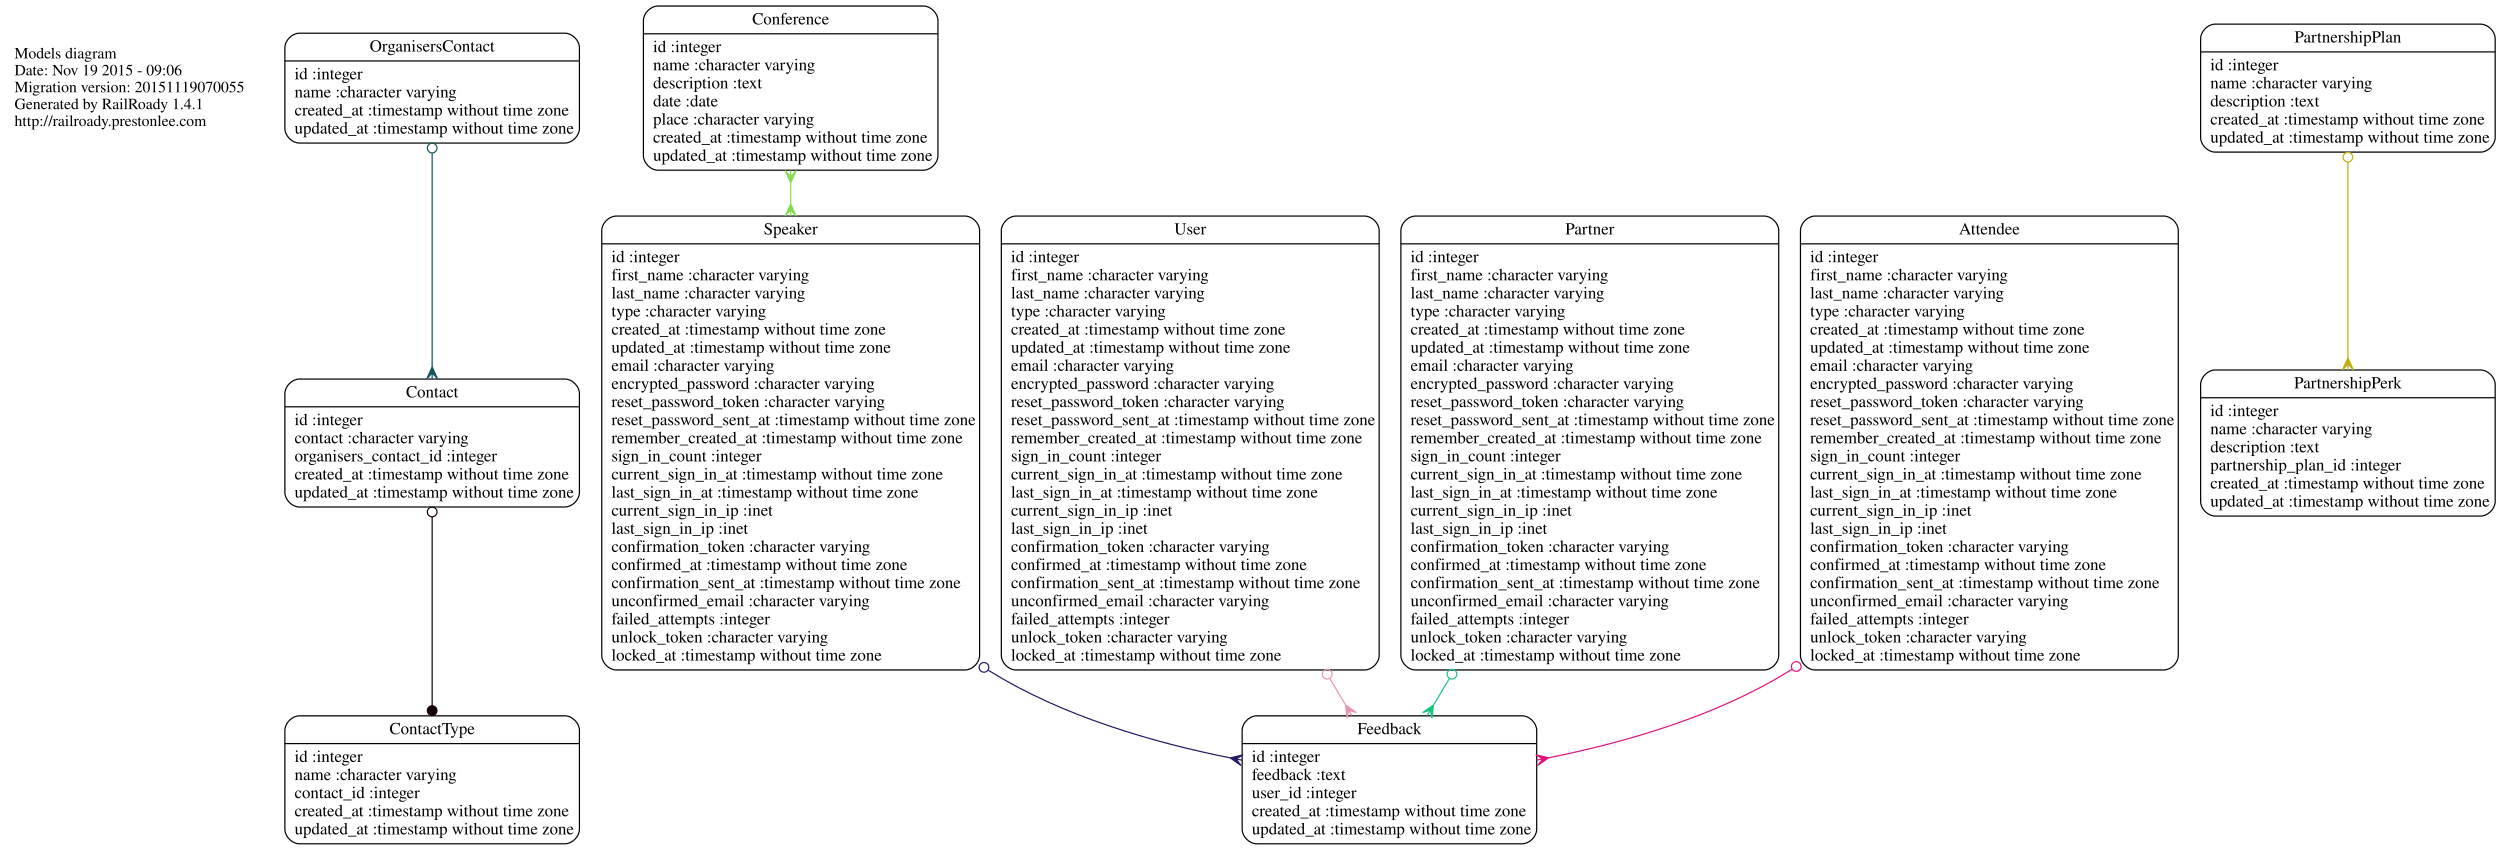
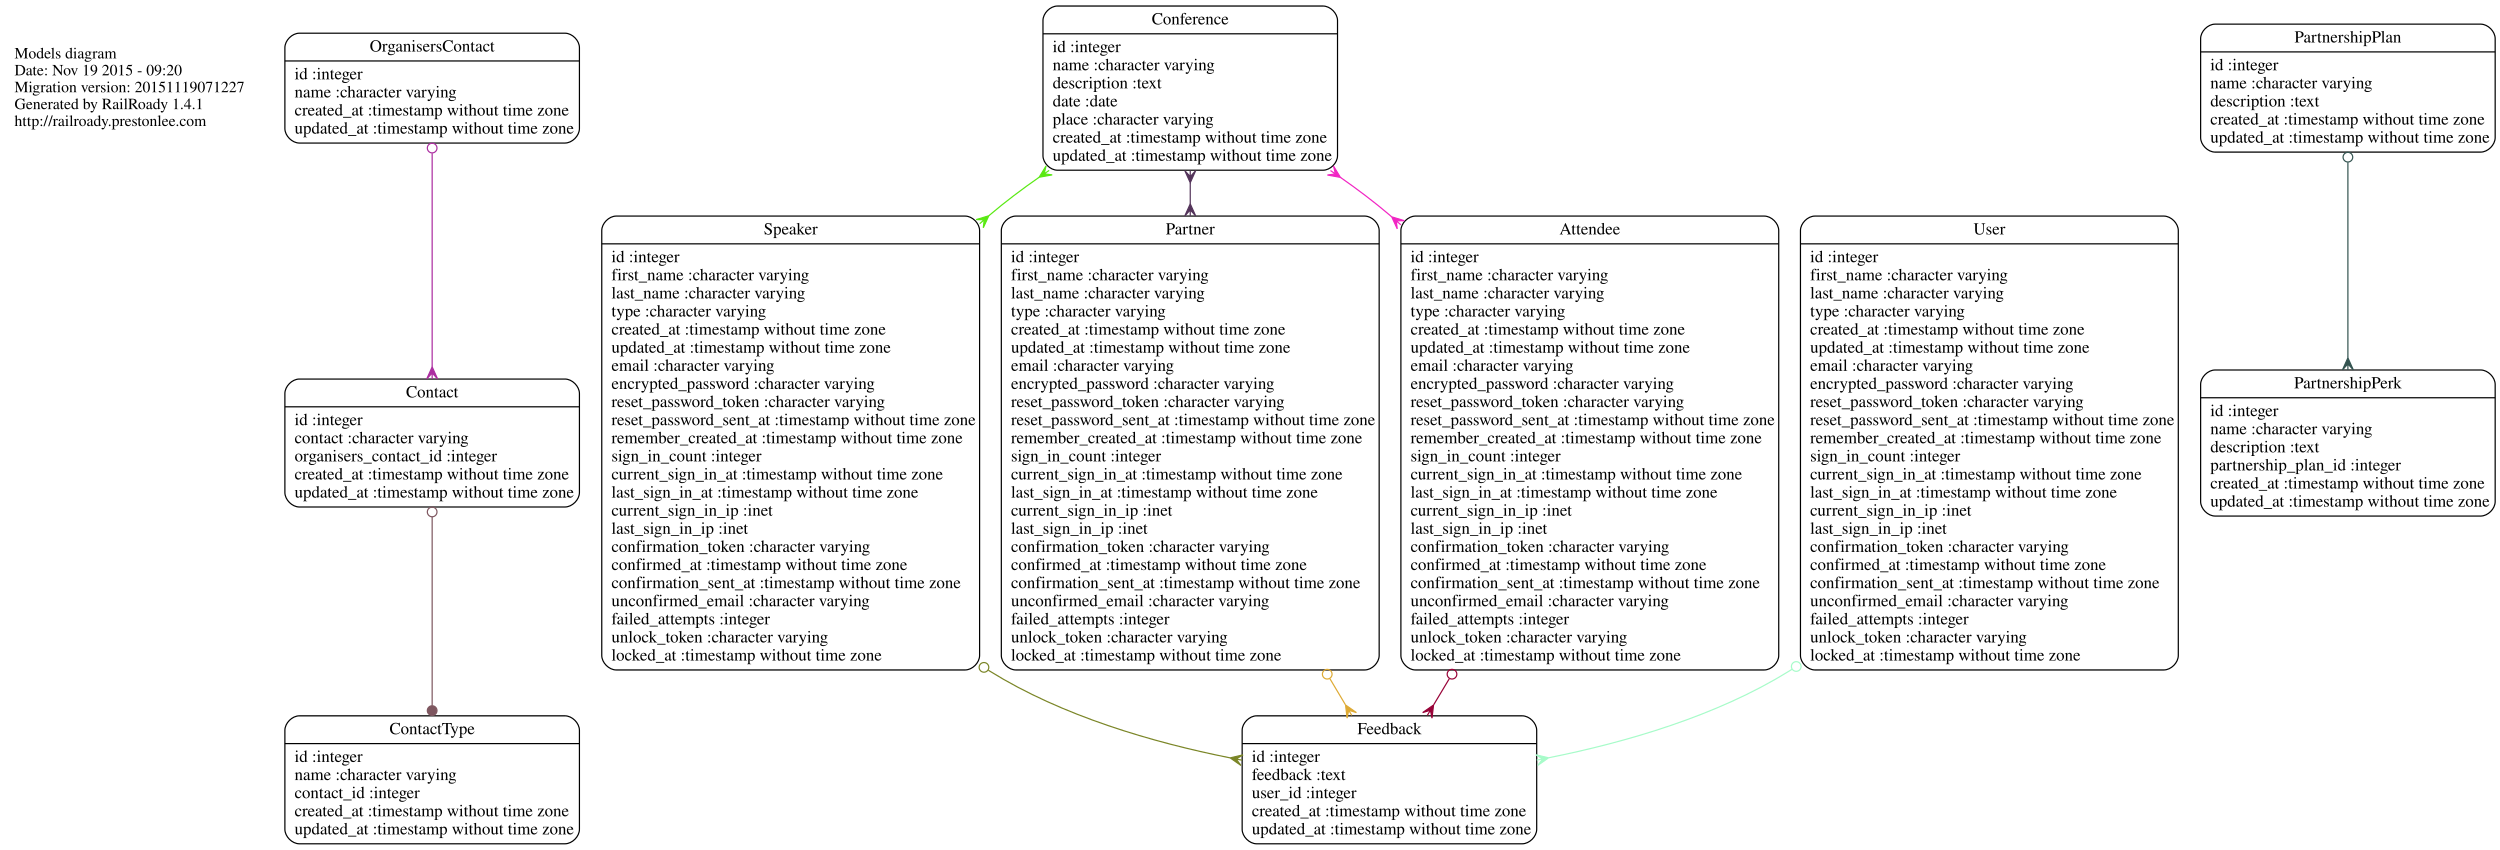
<svg xmlns="http://www.w3.org/2000/svg" width="2071pt" height="704pt" viewBox="0.00 0.00 2071.00 704.00">
  <g id="graph0" class="graph" transform="scale(1 1) rotate(0) translate(4 700)">
    <polygon fill="none" stroke="none" points="-4,4 -4,-700 2067,-700 2067,4 -4,4" />
    <g id="node1" class="node">
      <text text-anchor="start" x="8" y="-651.6" font-family="Times,serif" font-size="13.00">Models diagram</text>
-       <text text-anchor="start" x="8" y="-637.6" font-family="Times,serif" font-size="13.00">Date: Nov 19 2015 - 09:06</text>
-       <text text-anchor="start" x="8" y="-623.6" font-family="Times,serif" font-size="13.00">Migration version: 20151119070055</text>
+       <text text-anchor="start" x="8" y="-637.6" font-family="Times,serif" font-size="13.00">Date: Nov 19 2015 - 09:20</text>
+       <text text-anchor="start" x="8" y="-623.6" font-family="Times,serif" font-size="13.00">Migration version: 20151119071227</text>
      <text text-anchor="start" x="8" y="-609.6" font-family="Times,serif" font-size="13.00">Generated by RailRoady 1.4.1</text>
      <text text-anchor="start" x="8" y="-595.6" font-family="Times,serif" font-size="13.00">http://railroady.prestonlee.com</text>
    </g>
    <g id="node2" class="node">
      <path fill="none" stroke="black" d="M244,-1C244,-1 464,-1 464,-1 470,-1 476,-7 476,-13 476,-13 476,-95 476,-95 476,-101 470,-107 464,-107 464,-107 244,-107 244,-107 238,-107 232,-101 232,-95 232,-95 232,-13 232,-13 232,-7 238,-1 244,-1" />
      <text text-anchor="middle" x="354" y="-91.8" font-family="Times,serif" font-size="14.00">ContactType</text>
      <polyline fill="none" stroke="black" points="232,-84 476,-84 " />
      <text text-anchor="start" x="240" y="-68.8" font-family="Times,serif" font-size="14.00">id :integer</text>
      <text text-anchor="start" x="240" y="-53.8" font-family="Times,serif" font-size="14.00">name :character varying</text>
      <text text-anchor="start" x="240" y="-38.8" font-family="Times,serif" font-size="14.00">contact_id :integer</text>
      <text text-anchor="start" x="240" y="-23.8" font-family="Times,serif" font-size="14.00">created_at :timestamp without time zone</text>
      <text text-anchor="start" x="240" y="-8.8" font-family="Times,serif" font-size="14.00">updated_at :timestamp without time zone</text>
    </g>
    <g id="node3" class="node">
      <path fill="none" stroke="black" d="M244,-280C244,-280 464,-280 464,-280 470,-280 476,-286 476,-292 476,-292 476,-374 476,-374 476,-380 470,-386 464,-386 464,-386 244,-386 244,-386 238,-386 232,-380 232,-374 232,-374 232,-292 232,-292 232,-286 238,-280 244,-280" />
      <text text-anchor="middle" x="354" y="-370.8" font-family="Times,serif" font-size="14.00">Contact</text>
      <polyline fill="none" stroke="black" points="232,-363 476,-363 " />
      <text text-anchor="start" x="240" y="-347.8" font-family="Times,serif" font-size="14.00">id :integer</text>
      <text text-anchor="start" x="240" y="-332.8" font-family="Times,serif" font-size="14.00">contact :character varying</text>
      <text text-anchor="start" x="240" y="-317.8" font-family="Times,serif" font-size="14.00">organisers_contact_id :integer</text>
      <text text-anchor="start" x="240" y="-302.8" font-family="Times,serif" font-size="14.00">created_at :timestamp without time zone</text>
      <text text-anchor="start" x="240" y="-287.8" font-family="Times,serif" font-size="14.00">updated_at :timestamp without time zone</text>
    </g>
    <g id="edge1" class="edge">
-       <path fill="none" stroke="#130108" d="M354,-271.892C354,-225.601 354,-161.888 354,-115.499" />
-       <ellipse fill="none" stroke="#130108" cx="354" cy="-275.898" rx="4" ry="4" />
-       <ellipse fill="#130108" stroke="#130108" cx="354" cy="-111.338" rx="4" ry="4" />
+       <path fill="none" stroke="#7e5760" d="M354,-271.892C354,-225.601 354,-161.888 354,-115.499" />
+       <ellipse fill="none" stroke="#7e5760" cx="354" cy="-275.898" rx="4" ry="4" />
+       <ellipse fill="#7e5760" stroke="#7e5760" cx="354" cy="-111.338" rx="4" ry="4" />
    </g>
    <g id="node4" class="node">
-       <path fill="none" stroke="black" d="M541,-559C541,-559 761,-559 761,-559 767,-559 773,-565 773,-571 773,-571 773,-683 773,-683 773,-689 767,-695 761,-695 761,-695 541,-695 541,-695 535,-695 529,-689 529,-683 529,-683 529,-571 529,-571 529,-565 535,-559 541,-559" />
-       <text text-anchor="middle" x="651" y="-679.8" font-family="Times,serif" font-size="14.00">Conference</text>
-       <polyline fill="none" stroke="black" points="529,-672 773,-672 " />
-       <text text-anchor="start" x="537" y="-656.8" font-family="Times,serif" font-size="14.00">id :integer</text>
-       <text text-anchor="start" x="537" y="-641.8" font-family="Times,serif" font-size="14.00">name :character varying</text>
-       <text text-anchor="start" x="537" y="-626.8" font-family="Times,serif" font-size="14.00">description :text</text>
-       <text text-anchor="start" x="537" y="-611.8" font-family="Times,serif" font-size="14.00">date :date</text>
-       <text text-anchor="start" x="537" y="-596.8" font-family="Times,serif" font-size="14.00">place :character varying</text>
-       <text text-anchor="start" x="537" y="-581.8" font-family="Times,serif" font-size="14.00">created_at :timestamp without time zone</text>
-       <text text-anchor="start" x="537" y="-566.8" font-family="Times,serif" font-size="14.00">updated_at :timestamp without time zone</text>
+       <path fill="none" stroke="black" d="M872,-559C872,-559 1092,-559 1092,-559 1098,-559 1104,-565 1104,-571 1104,-571 1104,-683 1104,-683 1104,-689 1098,-695 1092,-695 1092,-695 872,-695 872,-695 866,-695 860,-689 860,-683 860,-683 860,-571 860,-571 860,-565 866,-559 872,-559" />
+       <text text-anchor="middle" x="982" y="-679.8" font-family="Times,serif" font-size="14.00">Conference</text>
+       <polyline fill="none" stroke="black" points="860,-672 1104,-672 " />
+       <text text-anchor="start" x="868" y="-656.8" font-family="Times,serif" font-size="14.00">id :integer</text>
+       <text text-anchor="start" x="868" y="-641.8" font-family="Times,serif" font-size="14.00">name :character varying</text>
+       <text text-anchor="start" x="868" y="-626.8" font-family="Times,serif" font-size="14.00">description :text</text>
+       <text text-anchor="start" x="868" y="-611.8" font-family="Times,serif" font-size="14.00">date :date</text>
+       <text text-anchor="start" x="868" y="-596.8" font-family="Times,serif" font-size="14.00">place :character varying</text>
+       <text text-anchor="start" x="868" y="-581.8" font-family="Times,serif" font-size="14.00">created_at :timestamp without time zone</text>
+       <text text-anchor="start" x="868" y="-566.8" font-family="Times,serif" font-size="14.00">updated_at :timestamp without time zone</text>
    </g>
    <g id="node6" class="node">
      <path fill="none" stroke="black" d="M506.5,-145C506.5,-145 795.5,-145 795.5,-145 801.5,-145 807.5,-151 807.5,-157 807.5,-157 807.5,-509 807.5,-509 807.5,-515 801.5,-521 795.5,-521 795.5,-521 506.5,-521 506.5,-521 500.5,-521 494.5,-515 494.5,-509 494.5,-509 494.5,-157 494.5,-157 494.5,-151 500.5,-145 506.5,-145" />
      <text text-anchor="middle" x="651" y="-505.8" font-family="Times,serif" font-size="14.00">Speaker</text>
      <polyline fill="none" stroke="black" points="494.5,-498 807.5,-498 " />
      <text text-anchor="start" x="502.5" y="-482.8" font-family="Times,serif" font-size="14.00">id :integer</text>
      <text text-anchor="start" x="502.5" y="-467.8" font-family="Times,serif" font-size="14.00">first_name :character varying</text>
      <text text-anchor="start" x="502.5" y="-452.8" font-family="Times,serif" font-size="14.00">last_name :character varying</text>
      <text text-anchor="start" x="502.5" y="-437.8" font-family="Times,serif" font-size="14.00">type :character varying</text>
      <text text-anchor="start" x="502.5" y="-422.8" font-family="Times,serif" font-size="14.00">created_at :timestamp without time zone</text>
      <text text-anchor="start" x="502.5" y="-407.8" font-family="Times,serif" font-size="14.00">updated_at :timestamp without time zone</text>
      <text text-anchor="start" x="502.5" y="-392.8" font-family="Times,serif" font-size="14.00">email :character varying</text>
      <text text-anchor="start" x="502.5" y="-377.8" font-family="Times,serif" font-size="14.00">encrypted_password :character varying</text>
      <text text-anchor="start" x="502.5" y="-362.8" font-family="Times,serif" font-size="14.00">reset_password_token :character varying</text>
      <text text-anchor="start" x="502.5" y="-347.8" font-family="Times,serif" font-size="14.00">reset_password_sent_at :timestamp without time zone</text>
      <text text-anchor="start" x="502.5" y="-332.8" font-family="Times,serif" font-size="14.00">remember_created_at :timestamp without time zone</text>
      <text text-anchor="start" x="502.5" y="-317.8" font-family="Times,serif" font-size="14.00">sign_in_count :integer</text>
      <text text-anchor="start" x="502.5" y="-302.8" font-family="Times,serif" font-size="14.00">current_sign_in_at :timestamp without time zone</text>
      <text text-anchor="start" x="502.5" y="-287.8" font-family="Times,serif" font-size="14.00">last_sign_in_at :timestamp without time zone</text>
      <text text-anchor="start" x="502.5" y="-272.8" font-family="Times,serif" font-size="14.00">current_sign_in_ip :inet</text>
      <text text-anchor="start" x="502.5" y="-257.8" font-family="Times,serif" font-size="14.00">last_sign_in_ip :inet</text>
      <text text-anchor="start" x="502.5" y="-242.8" font-family="Times,serif" font-size="14.00">confirmation_token :character varying</text>
      <text text-anchor="start" x="502.5" y="-227.8" font-family="Times,serif" font-size="14.00">confirmed_at :timestamp without time zone</text>
      <text text-anchor="start" x="502.5" y="-212.8" font-family="Times,serif" font-size="14.00">confirmation_sent_at :timestamp without time zone</text>
      <text text-anchor="start" x="502.5" y="-197.8" font-family="Times,serif" font-size="14.00">unconfirmed_email :character varying</text>
      <text text-anchor="start" x="502.5" y="-182.8" font-family="Times,serif" font-size="14.00">failed_attempts :integer</text>
      <text text-anchor="start" x="502.5" y="-167.8" font-family="Times,serif" font-size="14.00">unlock_token :character varying</text>
      <text text-anchor="start" x="502.5" y="-152.8" font-family="Times,serif" font-size="14.00">locked_at :timestamp without time zone</text>
    </g>
-     <g id="edge2" class="edge">
-       <path fill="none" stroke="#85dc50" d="M651,-548.548C651,-542.927 651,-537.13 651,-531.204" />
-       <polygon fill="#85dc50" stroke="#85dc50" points="651,-548.643 646.5,-558.643 651,-553.643 651,-558.643 651,-558.643 651,-558.643 651,-553.643 655.5,-558.643 651,-548.643 651,-548.643" />
-       <polygon fill="#85dc50" stroke="#85dc50" points="651,-531.118 655.5,-521.118 651,-526.118 651,-521.118 651,-521.118 651,-521.118 651,-526.118 646.5,-521.118 651,-531.118 651,-531.118" />
-     </g>
-     <g id="node5" class="node">
+     <g id="edge4" class="edge">
+       <path fill="none" stroke="#59e912" d="M856.724,-553.096C842.55,-543.234 828.665,-532.778 816,-522 815.736,-521.776 815.473,-521.551 815.209,-521.326" />
+       <polygon fill="#59e912" stroke="#59e912" points="856.848,-553.181 862.554,-562.545 860.972,-556.007 865.097,-558.833 865.097,-558.833 865.097,-558.833 860.972,-556.007 867.64,-555.121 856.848,-553.181 856.848,-553.181" />
+       <polygon fill="#59e912" stroke="#59e912" points="815.124,-521.252 810.539,-511.291 811.354,-517.968 807.584,-514.684 807.584,-514.684 807.584,-514.684 811.354,-517.968 804.628,-518.077 815.124,-521.252 815.124,-521.252" />
+     </g>
+     <g id="node10" class="node">
      <path fill="none" stroke="black" d="M837.5,-145C837.5,-145 1126.5,-145 1126.5,-145 1132.5,-145 1138.5,-151 1138.5,-157 1138.5,-157 1138.5,-509 1138.5,-509 1138.5,-515 1132.5,-521 1126.5,-521 1126.5,-521 837.5,-521 837.5,-521 831.5,-521 825.5,-515 825.5,-509 825.5,-509 825.5,-157 825.5,-157 825.5,-151 831.5,-145 837.5,-145" />
-       <text text-anchor="middle" x="982" y="-505.8" font-family="Times,serif" font-size="14.00">User</text>
+       <text text-anchor="middle" x="982" y="-505.8" font-family="Times,serif" font-size="14.00">Partner</text>
      <polyline fill="none" stroke="black" points="825.5,-498 1138.5,-498 " />
      <text text-anchor="start" x="833.5" y="-482.8" font-family="Times,serif" font-size="14.00">id :integer</text>
      <text text-anchor="start" x="833.5" y="-467.8" font-family="Times,serif" font-size="14.00">first_name :character varying</text>
      <text text-anchor="start" x="833.5" y="-452.8" font-family="Times,serif" font-size="14.00">last_name :character varying</text>
      <text text-anchor="start" x="833.5" y="-437.8" font-family="Times,serif" font-size="14.00">type :character varying</text>
      <text text-anchor="start" x="833.5" y="-422.8" font-family="Times,serif" font-size="14.00">created_at :timestamp without time zone</text>
      <text text-anchor="start" x="833.5" y="-407.8" font-family="Times,serif" font-size="14.00">updated_at :timestamp without time zone</text>
      <text text-anchor="start" x="833.5" y="-392.8" font-family="Times,serif" font-size="14.00">email :character varying</text>
      <text text-anchor="start" x="833.5" y="-377.8" font-family="Times,serif" font-size="14.00">encrypted_password :character varying</text>
      <text text-anchor="start" x="833.5" y="-362.8" font-family="Times,serif" font-size="14.00">reset_password_token :character varying</text>
      <text text-anchor="start" x="833.5" y="-347.8" font-family="Times,serif" font-size="14.00">reset_password_sent_at :timestamp without time zone</text>
      <text text-anchor="start" x="833.5" y="-332.8" font-family="Times,serif" font-size="14.00">remember_created_at :timestamp without time zone</text>
      <text text-anchor="start" x="833.5" y="-317.8" font-family="Times,serif" font-size="14.00">sign_in_count :integer</text>
      <text text-anchor="start" x="833.5" y="-302.8" font-family="Times,serif" font-size="14.00">current_sign_in_at :timestamp without time zone</text>
      <text text-anchor="start" x="833.5" y="-287.8" font-family="Times,serif" font-size="14.00">last_sign_in_at :timestamp without time zone</text>
      <text text-anchor="start" x="833.5" y="-272.8" font-family="Times,serif" font-size="14.00">current_sign_in_ip :inet</text>
      <text text-anchor="start" x="833.5" y="-257.8" font-family="Times,serif" font-size="14.00">last_sign_in_ip :inet</text>
      <text text-anchor="start" x="833.5" y="-242.8" font-family="Times,serif" font-size="14.00">confirmation_token :character varying</text>
      <text text-anchor="start" x="833.5" y="-227.8" font-family="Times,serif" font-size="14.00">confirmed_at :timestamp without time zone</text>
      <text text-anchor="start" x="833.5" y="-212.8" font-family="Times,serif" font-size="14.00">confirmation_sent_at :timestamp without time zone</text>
      <text text-anchor="start" x="833.5" y="-197.8" font-family="Times,serif" font-size="14.00">unconfirmed_email :character varying</text>
      <text text-anchor="start" x="833.5" y="-182.8" font-family="Times,serif" font-size="14.00">failed_attempts :integer</text>
      <text text-anchor="start" x="833.5" y="-167.8" font-family="Times,serif" font-size="14.00">unlock_token :character varying</text>
      <text text-anchor="start" x="833.5" y="-152.8" font-family="Times,serif" font-size="14.00">locked_at :timestamp without time zone</text>
    </g>
-     <g id="node8" class="node">
-       <path fill="none" stroke="black" d="M1037,-1C1037,-1 1257,-1 1257,-1 1263,-1 1269,-7 1269,-13 1269,-13 1269,-95 1269,-95 1269,-101 1263,-107 1257,-107 1257,-107 1037,-107 1037,-107 1031,-107 1025,-101 1025,-95 1025,-95 1025,-13 1025,-13 1025,-7 1031,-1 1037,-1" />
-       <text text-anchor="middle" x="1147" y="-91.8" font-family="Times,serif" font-size="14.00">Feedback</text>
-       <polyline fill="none" stroke="black" points="1025,-84 1269,-84 " />
-       <text text-anchor="start" x="1033" y="-68.8" font-family="Times,serif" font-size="14.00">id :integer</text>
-       <text text-anchor="start" x="1033" y="-53.8" font-family="Times,serif" font-size="14.00">feedback :text</text>
-       <text text-anchor="start" x="1033" y="-38.8" font-family="Times,serif" font-size="14.00">user_id :integer</text>
-       <text text-anchor="start" x="1033" y="-23.8" font-family="Times,serif" font-size="14.00">created_at :timestamp without time zone</text>
-       <text text-anchor="start" x="1033" y="-8.8" font-family="Times,serif" font-size="14.00">updated_at :timestamp without time zone</text>
-     </g>
    <g id="edge3" class="edge">
-       <path fill="none" stroke="#e695ae" d="M1097.69,-137.776C1102.11,-130.365 1106.37,-123.209 1110.42,-116.417" />
-       <ellipse fill="none" stroke="#e695ae" cx="1095.48" cy="-141.497" rx="4" ry="4" />
-       <polygon fill="#e695ae" stroke="#e695ae" points="1110.68,-115.98 1119.66,-109.692 1113.23,-111.685 1115.79,-107.389 1115.79,-107.389 1115.79,-107.389 1113.23,-111.685 1111.93,-105.086 1110.68,-115.98 1110.68,-115.98" />
-     </g>
-     <g id="edge4" class="edge">
-       <path fill="none" stroke="#241963" d="M814.705,-144.811C815.136,-144.539 815.568,-144.269 816,-144 875.83,-106.776 951.131,-84.945 1014.79,-72.233" />
-       <ellipse fill="none" stroke="#241963" cx="811.116" cy="-147.153" rx="4" ry="4" />
-       <polygon fill="#241963" stroke="#241963" points="1015.09,-72.176 1025.76,-74.688 1019.99,-71.223 1024.9,-70.27 1024.9,-70.27 1024.9,-70.27 1019.99,-71.223 1024.04,-65.852 1015.09,-72.176 1015.09,-72.176" />
-     </g>
-     <g id="node7" class="node">
-       <path fill="none" stroke="black" d="M1831,-574C1831,-574 2051,-574 2051,-574 2057,-574 2063,-580 2063,-586 2063,-586 2063,-668 2063,-668 2063,-674 2057,-680 2051,-680 2051,-680 1831,-680 1831,-680 1825,-680 1819,-674 1819,-668 1819,-668 1819,-586 1819,-586 1819,-580 1825,-574 1831,-574" />
-       <text text-anchor="middle" x="1941" y="-664.8" font-family="Times,serif" font-size="14.00">PartnershipPlan</text>
-       <polyline fill="none" stroke="black" points="1819,-657 2063,-657 " />
-       <text text-anchor="start" x="1827" y="-641.8" font-family="Times,serif" font-size="14.00">id :integer</text>
-       <text text-anchor="start" x="1827" y="-626.8" font-family="Times,serif" font-size="14.00">name :character varying</text>
-       <text text-anchor="start" x="1827" y="-611.8" font-family="Times,serif" font-size="14.00">description :text</text>
-       <text text-anchor="start" x="1827" y="-596.8" font-family="Times,serif" font-size="14.00">created_at :timestamp without time zone</text>
-       <text text-anchor="start" x="1827" y="-581.8" font-family="Times,serif" font-size="14.00">updated_at :timestamp without time zone</text>
-     </g>
-     <g id="node11" class="node">
-       <path fill="none" stroke="black" d="M1831,-272.5C1831,-272.5 2051,-272.5 2051,-272.5 2057,-272.5 2063,-278.5 2063,-284.5 2063,-284.5 2063,-381.5 2063,-381.5 2063,-387.5 2057,-393.5 2051,-393.5 2051,-393.5 1831,-393.5 1831,-393.5 1825,-393.5 1819,-387.5 1819,-381.5 1819,-381.5 1819,-284.5 1819,-284.5 1819,-278.5 1825,-272.5 1831,-272.5" />
-       <text text-anchor="middle" x="1941" y="-378.3" font-family="Times,serif" font-size="14.00">PartnershipPerk</text>
-       <polyline fill="none" stroke="black" points="1819,-370.5 2063,-370.5 " />
-       <text text-anchor="start" x="1827" y="-355.3" font-family="Times,serif" font-size="14.00">id :integer</text>
-       <text text-anchor="start" x="1827" y="-340.3" font-family="Times,serif" font-size="14.00">name :character varying</text>
-       <text text-anchor="start" x="1827" y="-325.3" font-family="Times,serif" font-size="14.00">description :text</text>
-       <text text-anchor="start" x="1827" y="-310.3" font-family="Times,serif" font-size="14.00">partnership_plan_id :integer</text>
-       <text text-anchor="start" x="1827" y="-295.3" font-family="Times,serif" font-size="14.00">created_at :timestamp without time zone</text>
-       <text text-anchor="start" x="1827" y="-280.3" font-family="Times,serif" font-size="14.00">updated_at :timestamp without time zone</text>
-     </g>
-     <g id="edge5" class="edge">
-       <path fill="none" stroke="#beaf0b" d="M1941,-565.58C1941,-518.516 1941,-453.113 1941,-403.812" />
-       <ellipse fill="none" stroke="#beaf0b" cx="1941" cy="-569.796" rx="4" ry="4" />
-       <polygon fill="#beaf0b" stroke="#beaf0b" points="1941,-403.549 1945.5,-393.548 1941,-398.549 1941,-393.549 1941,-393.549 1941,-393.549 1941,-398.549 1936.5,-393.549 1941,-403.549 1941,-403.549" />
-     </g>
-     <g id="node9" class="node">
-       <path fill="none" stroke="black" d="M244,-581.5C244,-581.5 464,-581.5 464,-581.5 470,-581.5 476,-587.5 476,-593.5 476,-593.5 476,-660.5 476,-660.5 476,-666.5 470,-672.5 464,-672.5 464,-672.5 244,-672.5 244,-672.5 238,-672.5 232,-666.5 232,-660.5 232,-660.5 232,-593.5 232,-593.5 232,-587.5 238,-581.5 244,-581.5" />
-       <text text-anchor="middle" x="354" y="-657.3" font-family="Times,serif" font-size="14.00">OrganisersContact</text>
-       <polyline fill="none" stroke="black" points="232,-649.5 476,-649.5 " />
-       <text text-anchor="start" x="240" y="-634.3" font-family="Times,serif" font-size="14.00">id :integer</text>
-       <text text-anchor="start" x="240" y="-619.3" font-family="Times,serif" font-size="14.00">name :character varying</text>
-       <text text-anchor="start" x="240" y="-604.3" font-family="Times,serif" font-size="14.00">created_at :timestamp without time zone</text>
-       <text text-anchor="start" x="240" y="-589.3" font-family="Times,serif" font-size="14.00">updated_at :timestamp without time zone</text>
-     </g>
-     <g id="edge6" class="edge">
-       <path fill="none" stroke="#14545f" d="M354,-573.067C354,-523.32 354,-448.851 354,-396.27" />
-       <ellipse fill="none" stroke="#14545f" cx="354" cy="-577.334" rx="4" ry="4" />
-       <polygon fill="#14545f" stroke="#14545f" points="354,-396.06 358.5,-386.06 354,-391.06 354,-386.06 354,-386.06 354,-386.06 354,-391.06 349.5,-386.06 354,-396.06 354,-396.06" />
-     </g>
-     <g id="node10" class="node">
+       <path fill="none" stroke="#54345a" d="M982,-548.548C982,-542.927 982,-537.13 982,-531.204" />
+       <polygon fill="#54345a" stroke="#54345a" points="982,-548.643 977.5,-558.643 982,-553.643 982,-558.643 982,-558.643 982,-558.643 982,-553.643 986.5,-558.643 982,-548.643 982,-548.643" />
+       <polygon fill="#54345a" stroke="#54345a" points="982,-531.118 986.5,-521.118 982,-526.118 982,-521.118 982,-521.118 982,-521.118 982,-526.118 977.5,-521.118 982,-531.118 982,-531.118" />
+     </g>
+     <g id="node12" class="node">
      <path fill="none" stroke="black" d="M1168.5,-145C1168.5,-145 1457.5,-145 1457.5,-145 1463.5,-145 1469.5,-151 1469.5,-157 1469.5,-157 1469.5,-509 1469.5,-509 1469.5,-515 1463.5,-521 1457.5,-521 1457.5,-521 1168.5,-521 1168.5,-521 1162.5,-521 1156.5,-515 1156.5,-509 1156.5,-509 1156.5,-157 1156.5,-157 1156.5,-151 1162.5,-145 1168.5,-145" />
-       <text text-anchor="middle" x="1313" y="-505.8" font-family="Times,serif" font-size="14.00">Partner</text>
+       <text text-anchor="middle" x="1313" y="-505.8" font-family="Times,serif" font-size="14.00">Attendee</text>
      <polyline fill="none" stroke="black" points="1156.5,-498 1469.5,-498 " />
      <text text-anchor="start" x="1164.5" y="-482.8" font-family="Times,serif" font-size="14.00">id :integer</text>
      <text text-anchor="start" x="1164.5" y="-467.8" font-family="Times,serif" font-size="14.00">first_name :character varying</text>
      <text text-anchor="start" x="1164.5" y="-452.8" font-family="Times,serif" font-size="14.00">last_name :character varying</text>
      <text text-anchor="start" x="1164.5" y="-437.8" font-family="Times,serif" font-size="14.00">type :character varying</text>
      <text text-anchor="start" x="1164.5" y="-422.8" font-family="Times,serif" font-size="14.00">created_at :timestamp without time zone</text>
      <text text-anchor="start" x="1164.5" y="-407.8" font-family="Times,serif" font-size="14.00">updated_at :timestamp without time zone</text>
      <text text-anchor="start" x="1164.5" y="-392.8" font-family="Times,serif" font-size="14.00">email :character varying</text>
      <text text-anchor="start" x="1164.5" y="-377.8" font-family="Times,serif" font-size="14.00">encrypted_password :character varying</text>
      <text text-anchor="start" x="1164.5" y="-362.8" font-family="Times,serif" font-size="14.00">reset_password_token :character varying</text>
      <text text-anchor="start" x="1164.5" y="-347.8" font-family="Times,serif" font-size="14.00">reset_password_sent_at :timestamp without time zone</text>
      <text text-anchor="start" x="1164.5" y="-332.8" font-family="Times,serif" font-size="14.00">remember_created_at :timestamp without time zone</text>
      <text text-anchor="start" x="1164.5" y="-317.8" font-family="Times,serif" font-size="14.00">sign_in_count :integer</text>
      <text text-anchor="start" x="1164.5" y="-302.8" font-family="Times,serif" font-size="14.00">current_sign_in_at :timestamp without time zone</text>
      <text text-anchor="start" x="1164.5" y="-287.8" font-family="Times,serif" font-size="14.00">last_sign_in_at :timestamp without time zone</text>
      <text text-anchor="start" x="1164.5" y="-272.8" font-family="Times,serif" font-size="14.00">current_sign_in_ip :inet</text>
      <text text-anchor="start" x="1164.5" y="-257.8" font-family="Times,serif" font-size="14.00">last_sign_in_ip :inet</text>
      <text text-anchor="start" x="1164.5" y="-242.8" font-family="Times,serif" font-size="14.00">confirmation_token :character varying</text>
      <text text-anchor="start" x="1164.5" y="-227.8" font-family="Times,serif" font-size="14.00">confirmed_at :timestamp without time zone</text>
      <text text-anchor="start" x="1164.5" y="-212.8" font-family="Times,serif" font-size="14.00">confirmation_sent_at :timestamp without time zone</text>
      <text text-anchor="start" x="1164.5" y="-197.8" font-family="Times,serif" font-size="14.00">unconfirmed_email :character varying</text>
      <text text-anchor="start" x="1164.5" y="-182.8" font-family="Times,serif" font-size="14.00">failed_attempts :integer</text>
      <text text-anchor="start" x="1164.5" y="-167.8" font-family="Times,serif" font-size="14.00">unlock_token :character varying</text>
      <text text-anchor="start" x="1164.5" y="-152.8" font-family="Times,serif" font-size="14.00">locked_at :timestamp without time zone</text>
    </g>
-     <g id="edge7" class="edge">
-       <path fill="none" stroke="#18c37f" d="M1196.61,-137.776C1192.16,-130.365 1187.88,-123.209 1183.81,-116.417" />
-       <ellipse fill="none" stroke="#18c37f" cx="1198.84" cy="-141.503" rx="4" ry="4" />
-       <polygon fill="#18c37f" stroke="#18c37f" points="1183.54,-115.967 1182.26,-105.076 1180.97,-111.678 1178.4,-107.389 1178.4,-107.389 1178.4,-107.389 1180.97,-111.678 1174.54,-109.702 1183.54,-115.967 1183.54,-115.967" />
-     </g>
-     <g id="node12" class="node">
+     <g id="edge2" class="edge">
+       <path fill="none" stroke="#f125c3" d="M1106.48,-553.001C1120.57,-543.156 1134.39,-532.73 1147,-522 1147.59,-521.497 1148.18,-520.993 1148.77,-520.486" />
+       <polygon fill="#f125c3" stroke="#f125c3" points="1106.39,-553.062 1095.6,-555.022 1102.27,-555.896 1098.15,-558.73 1098.15,-558.73 1098.15,-558.73 1102.27,-555.896 1100.7,-562.437 1106.39,-553.062 1106.39,-553.062" />
+       <polygon fill="#f125c3" stroke="#f125c3" points="1148.9,-520.37 1159.39,-517.175 1152.67,-517.079 1156.43,-513.787 1156.43,-513.787 1156.43,-513.787 1152.67,-517.079 1153.47,-510.4 1148.9,-520.37 1148.9,-520.37" />
+     </g>
+     <g id="node5" class="node">
      <path fill="none" stroke="black" d="M1499.5,-145C1499.5,-145 1788.5,-145 1788.5,-145 1794.5,-145 1800.5,-151 1800.5,-157 1800.5,-157 1800.5,-509 1800.5,-509 1800.5,-515 1794.5,-521 1788.5,-521 1788.5,-521 1499.5,-521 1499.5,-521 1493.5,-521 1487.5,-515 1487.5,-509 1487.5,-509 1487.5,-157 1487.5,-157 1487.5,-151 1493.5,-145 1499.5,-145" />
-       <text text-anchor="middle" x="1644" y="-505.8" font-family="Times,serif" font-size="14.00">Attendee</text>
+       <text text-anchor="middle" x="1644" y="-505.8" font-family="Times,serif" font-size="14.00">User</text>
      <polyline fill="none" stroke="black" points="1487.5,-498 1800.5,-498 " />
      <text text-anchor="start" x="1495.5" y="-482.8" font-family="Times,serif" font-size="14.00">id :integer</text>
      <text text-anchor="start" x="1495.5" y="-467.8" font-family="Times,serif" font-size="14.00">first_name :character varying</text>
      <text text-anchor="start" x="1495.5" y="-452.8" font-family="Times,serif" font-size="14.00">last_name :character varying</text>
      <text text-anchor="start" x="1495.5" y="-437.8" font-family="Times,serif" font-size="14.00">type :character varying</text>
      <text text-anchor="start" x="1495.5" y="-422.8" font-family="Times,serif" font-size="14.00">created_at :timestamp without time zone</text>
      <text text-anchor="start" x="1495.5" y="-407.8" font-family="Times,serif" font-size="14.00">updated_at :timestamp without time zone</text>
      <text text-anchor="start" x="1495.5" y="-392.8" font-family="Times,serif" font-size="14.00">email :character varying</text>
      <text text-anchor="start" x="1495.5" y="-377.8" font-family="Times,serif" font-size="14.00">encrypted_password :character varying</text>
      <text text-anchor="start" x="1495.5" y="-362.8" font-family="Times,serif" font-size="14.00">reset_password_token :character varying</text>
      <text text-anchor="start" x="1495.5" y="-347.8" font-family="Times,serif" font-size="14.00">reset_password_sent_at :timestamp without time zone</text>
      <text text-anchor="start" x="1495.5" y="-332.8" font-family="Times,serif" font-size="14.00">remember_created_at :timestamp without time zone</text>
      <text text-anchor="start" x="1495.5" y="-317.8" font-family="Times,serif" font-size="14.00">sign_in_count :integer</text>
      <text text-anchor="start" x="1495.5" y="-302.8" font-family="Times,serif" font-size="14.00">current_sign_in_at :timestamp without time zone</text>
      <text text-anchor="start" x="1495.5" y="-287.8" font-family="Times,serif" font-size="14.00">last_sign_in_at :timestamp without time zone</text>
      <text text-anchor="start" x="1495.5" y="-272.8" font-family="Times,serif" font-size="14.00">current_sign_in_ip :inet</text>
      <text text-anchor="start" x="1495.5" y="-257.8" font-family="Times,serif" font-size="14.00">last_sign_in_ip :inet</text>
      <text text-anchor="start" x="1495.5" y="-242.8" font-family="Times,serif" font-size="14.00">confirmation_token :character varying</text>
      <text text-anchor="start" x="1495.5" y="-227.8" font-family="Times,serif" font-size="14.00">confirmed_at :timestamp without time zone</text>
      <text text-anchor="start" x="1495.5" y="-212.8" font-family="Times,serif" font-size="14.00">confirmation_sent_at :timestamp without time zone</text>
      <text text-anchor="start" x="1495.5" y="-197.8" font-family="Times,serif" font-size="14.00">unconfirmed_email :character varying</text>
      <text text-anchor="start" x="1495.5" y="-182.8" font-family="Times,serif" font-size="14.00">failed_attempts :integer</text>
      <text text-anchor="start" x="1495.5" y="-167.8" font-family="Times,serif" font-size="14.00">unlock_token :character varying</text>
      <text text-anchor="start" x="1495.5" y="-152.8" font-family="Times,serif" font-size="14.00">locked_at :timestamp without time zone</text>
    </g>
+     <g id="node8" class="node">
+       <path fill="none" stroke="black" d="M1037,-1C1037,-1 1257,-1 1257,-1 1263,-1 1269,-7 1269,-13 1269,-13 1269,-95 1269,-95 1269,-101 1263,-107 1257,-107 1257,-107 1037,-107 1037,-107 1031,-107 1025,-101 1025,-95 1025,-95 1025,-13 1025,-13 1025,-7 1031,-1 1037,-1" />
+       <text text-anchor="middle" x="1147" y="-91.8" font-family="Times,serif" font-size="14.00">Feedback</text>
+       <polyline fill="none" stroke="black" points="1025,-84 1269,-84 " />
+       <text text-anchor="start" x="1033" y="-68.8" font-family="Times,serif" font-size="14.00">id :integer</text>
+       <text text-anchor="start" x="1033" y="-53.8" font-family="Times,serif" font-size="14.00">feedback :text</text>
+       <text text-anchor="start" x="1033" y="-38.8" font-family="Times,serif" font-size="14.00">user_id :integer</text>
+       <text text-anchor="start" x="1033" y="-23.8" font-family="Times,serif" font-size="14.00">created_at :timestamp without time zone</text>
+       <text text-anchor="start" x="1033" y="-8.8" font-family="Times,serif" font-size="14.00">updated_at :timestamp without time zone</text>
+     </g>
+     <g id="edge5" class="edge">
+       <path fill="none" stroke="#a7fbc9" d="M1480.65,-145.664C1479.77,-145.103 1478.88,-144.549 1478,-144 1418.11,-106.865 1342.81,-85.042 1279.16,-72.311" />
+       <ellipse fill="none" stroke="#a7fbc9" cx="1484.01" cy="-147.879" rx="4" ry="4" />
+       <polygon fill="#a7fbc9" stroke="#a7fbc9" points="1278.87,-72.254 1269.91,-65.927 1273.96,-71.299 1269.05,-70.344 1269.05,-70.344 1269.05,-70.344 1273.96,-71.299 1268.19,-74.762 1278.87,-72.254 1278.87,-72.254" />
+     </g>
+     <g id="edge6" class="edge">
+       <path fill="none" stroke="#7a8526" d="M814.705,-144.811C815.136,-144.539 815.568,-144.269 816,-144 875.83,-106.776 951.131,-84.945 1014.79,-72.233" />
+       <ellipse fill="none" stroke="#7a8526" cx="811.116" cy="-147.153" rx="4" ry="4" />
+       <polygon fill="#7a8526" stroke="#7a8526" points="1015.09,-72.176 1025.76,-74.688 1019.99,-71.223 1024.9,-70.27 1024.9,-70.27 1024.9,-70.27 1019.99,-71.223 1024.04,-65.852 1015.09,-72.176 1015.09,-72.176" />
+     </g>
+     <g id="node7" class="node">
+       <path fill="none" stroke="black" d="M1831,-574C1831,-574 2051,-574 2051,-574 2057,-574 2063,-580 2063,-586 2063,-586 2063,-668 2063,-668 2063,-674 2057,-680 2051,-680 2051,-680 1831,-680 1831,-680 1825,-680 1819,-674 1819,-668 1819,-668 1819,-586 1819,-586 1819,-580 1825,-574 1831,-574" />
+       <text text-anchor="middle" x="1941" y="-664.8" font-family="Times,serif" font-size="14.00">PartnershipPlan</text>
+       <polyline fill="none" stroke="black" points="1819,-657 2063,-657 " />
+       <text text-anchor="start" x="1827" y="-641.8" font-family="Times,serif" font-size="14.00">id :integer</text>
+       <text text-anchor="start" x="1827" y="-626.8" font-family="Times,serif" font-size="14.00">name :character varying</text>
+       <text text-anchor="start" x="1827" y="-611.8" font-family="Times,serif" font-size="14.00">description :text</text>
+       <text text-anchor="start" x="1827" y="-596.8" font-family="Times,serif" font-size="14.00">created_at :timestamp without time zone</text>
+       <text text-anchor="start" x="1827" y="-581.8" font-family="Times,serif" font-size="14.00">updated_at :timestamp without time zone</text>
+     </g>
+     <g id="node11" class="node">
+       <path fill="none" stroke="black" d="M1831,-272.5C1831,-272.5 2051,-272.5 2051,-272.5 2057,-272.5 2063,-278.5 2063,-284.5 2063,-284.5 2063,-381.5 2063,-381.5 2063,-387.5 2057,-393.5 2051,-393.5 2051,-393.5 1831,-393.5 1831,-393.5 1825,-393.5 1819,-387.5 1819,-381.5 1819,-381.5 1819,-284.5 1819,-284.5 1819,-278.5 1825,-272.5 1831,-272.5" />
+       <text text-anchor="middle" x="1941" y="-378.3" font-family="Times,serif" font-size="14.00">PartnershipPerk</text>
+       <polyline fill="none" stroke="black" points="1819,-370.5 2063,-370.5 " />
+       <text text-anchor="start" x="1827" y="-355.3" font-family="Times,serif" font-size="14.00">id :integer</text>
+       <text text-anchor="start" x="1827" y="-340.3" font-family="Times,serif" font-size="14.00">name :character varying</text>
+       <text text-anchor="start" x="1827" y="-325.3" font-family="Times,serif" font-size="14.00">description :text</text>
+       <text text-anchor="start" x="1827" y="-310.3" font-family="Times,serif" font-size="14.00">partnership_plan_id :integer</text>
+       <text text-anchor="start" x="1827" y="-295.3" font-family="Times,serif" font-size="14.00">created_at :timestamp without time zone</text>
+       <text text-anchor="start" x="1827" y="-280.3" font-family="Times,serif" font-size="14.00">updated_at :timestamp without time zone</text>
+     </g>
+     <g id="edge7" class="edge">
+       <path fill="none" stroke="#335350" d="M1941,-565.58C1941,-518.516 1941,-453.113 1941,-403.812" />
+       <ellipse fill="none" stroke="#335350" cx="1941" cy="-569.796" rx="4" ry="4" />
+       <polygon fill="#335350" stroke="#335350" points="1941,-403.549 1945.5,-393.548 1941,-398.549 1941,-393.549 1941,-393.549 1941,-393.549 1941,-398.549 1936.5,-393.549 1941,-403.549 1941,-403.549" />
+     </g>
+     <g id="node9" class="node">
+       <path fill="none" stroke="black" d="M244,-581.5C244,-581.5 464,-581.5 464,-581.5 470,-581.5 476,-587.5 476,-593.5 476,-593.5 476,-660.5 476,-660.5 476,-666.5 470,-672.5 464,-672.5 464,-672.5 244,-672.5 244,-672.5 238,-672.5 232,-666.5 232,-660.5 232,-660.5 232,-593.5 232,-593.5 232,-587.5 238,-581.5 244,-581.5" />
+       <text text-anchor="middle" x="354" y="-657.3" font-family="Times,serif" font-size="14.00">OrganisersContact</text>
+       <polyline fill="none" stroke="black" points="232,-649.5 476,-649.5 " />
+       <text text-anchor="start" x="240" y="-634.3" font-family="Times,serif" font-size="14.00">id :integer</text>
+       <text text-anchor="start" x="240" y="-619.3" font-family="Times,serif" font-size="14.00">name :character varying</text>
+       <text text-anchor="start" x="240" y="-604.3" font-family="Times,serif" font-size="14.00">created_at :timestamp without time zone</text>
+       <text text-anchor="start" x="240" y="-589.3" font-family="Times,serif" font-size="14.00">updated_at :timestamp without time zone</text>
+     </g>
    <g id="edge8" class="edge">
-       <path fill="none" stroke="#e2117d" d="M1480.65,-145.664C1479.77,-145.103 1478.88,-144.549 1478,-144 1418.11,-106.865 1342.81,-85.042 1279.16,-72.311" />
-       <ellipse fill="none" stroke="#e2117d" cx="1484.01" cy="-147.879" rx="4" ry="4" />
-       <polygon fill="#e2117d" stroke="#e2117d" points="1278.87,-72.254 1269.91,-65.927 1273.96,-71.299 1269.05,-70.344 1269.05,-70.344 1269.05,-70.344 1273.96,-71.299 1268.19,-74.762 1278.87,-72.254 1278.87,-72.254" />
+       <path fill="none" stroke="#ab2da0" d="M354,-573.067C354,-523.32 354,-448.851 354,-396.27" />
+       <ellipse fill="none" stroke="#ab2da0" cx="354" cy="-577.334" rx="4" ry="4" />
+       <polygon fill="#ab2da0" stroke="#ab2da0" points="354,-396.06 358.5,-386.06 354,-391.06 354,-386.06 354,-386.06 354,-386.06 354,-391.06 349.5,-386.06 354,-396.06 354,-396.06" />
+     </g>
+     <g id="edge9" class="edge">
+       <path fill="none" stroke="#deaa34" d="M1097.69,-137.776C1102.11,-130.365 1106.37,-123.209 1110.42,-116.417" />
+       <ellipse fill="none" stroke="#deaa34" cx="1095.48" cy="-141.497" rx="4" ry="4" />
+       <polygon fill="#deaa34" stroke="#deaa34" points="1110.68,-115.98 1119.66,-109.692 1113.23,-111.685 1115.79,-107.389 1115.79,-107.389 1115.79,-107.389 1113.23,-111.685 1111.93,-105.086 1110.68,-115.98 1110.68,-115.98" />
+     </g>
+     <g id="edge10" class="edge">
+       <path fill="none" stroke="#980237" d="M1196.61,-137.776C1192.16,-130.365 1187.88,-123.209 1183.81,-116.417" />
+       <ellipse fill="none" stroke="#980237" cx="1198.84" cy="-141.503" rx="4" ry="4" />
+       <polygon fill="#980237" stroke="#980237" points="1183.54,-115.967 1182.26,-105.076 1180.97,-111.678 1178.4,-107.389 1178.4,-107.389 1178.4,-107.389 1180.97,-111.678 1174.54,-109.702 1183.54,-115.967 1183.54,-115.967" />
    </g>
  </g>
</svg>
